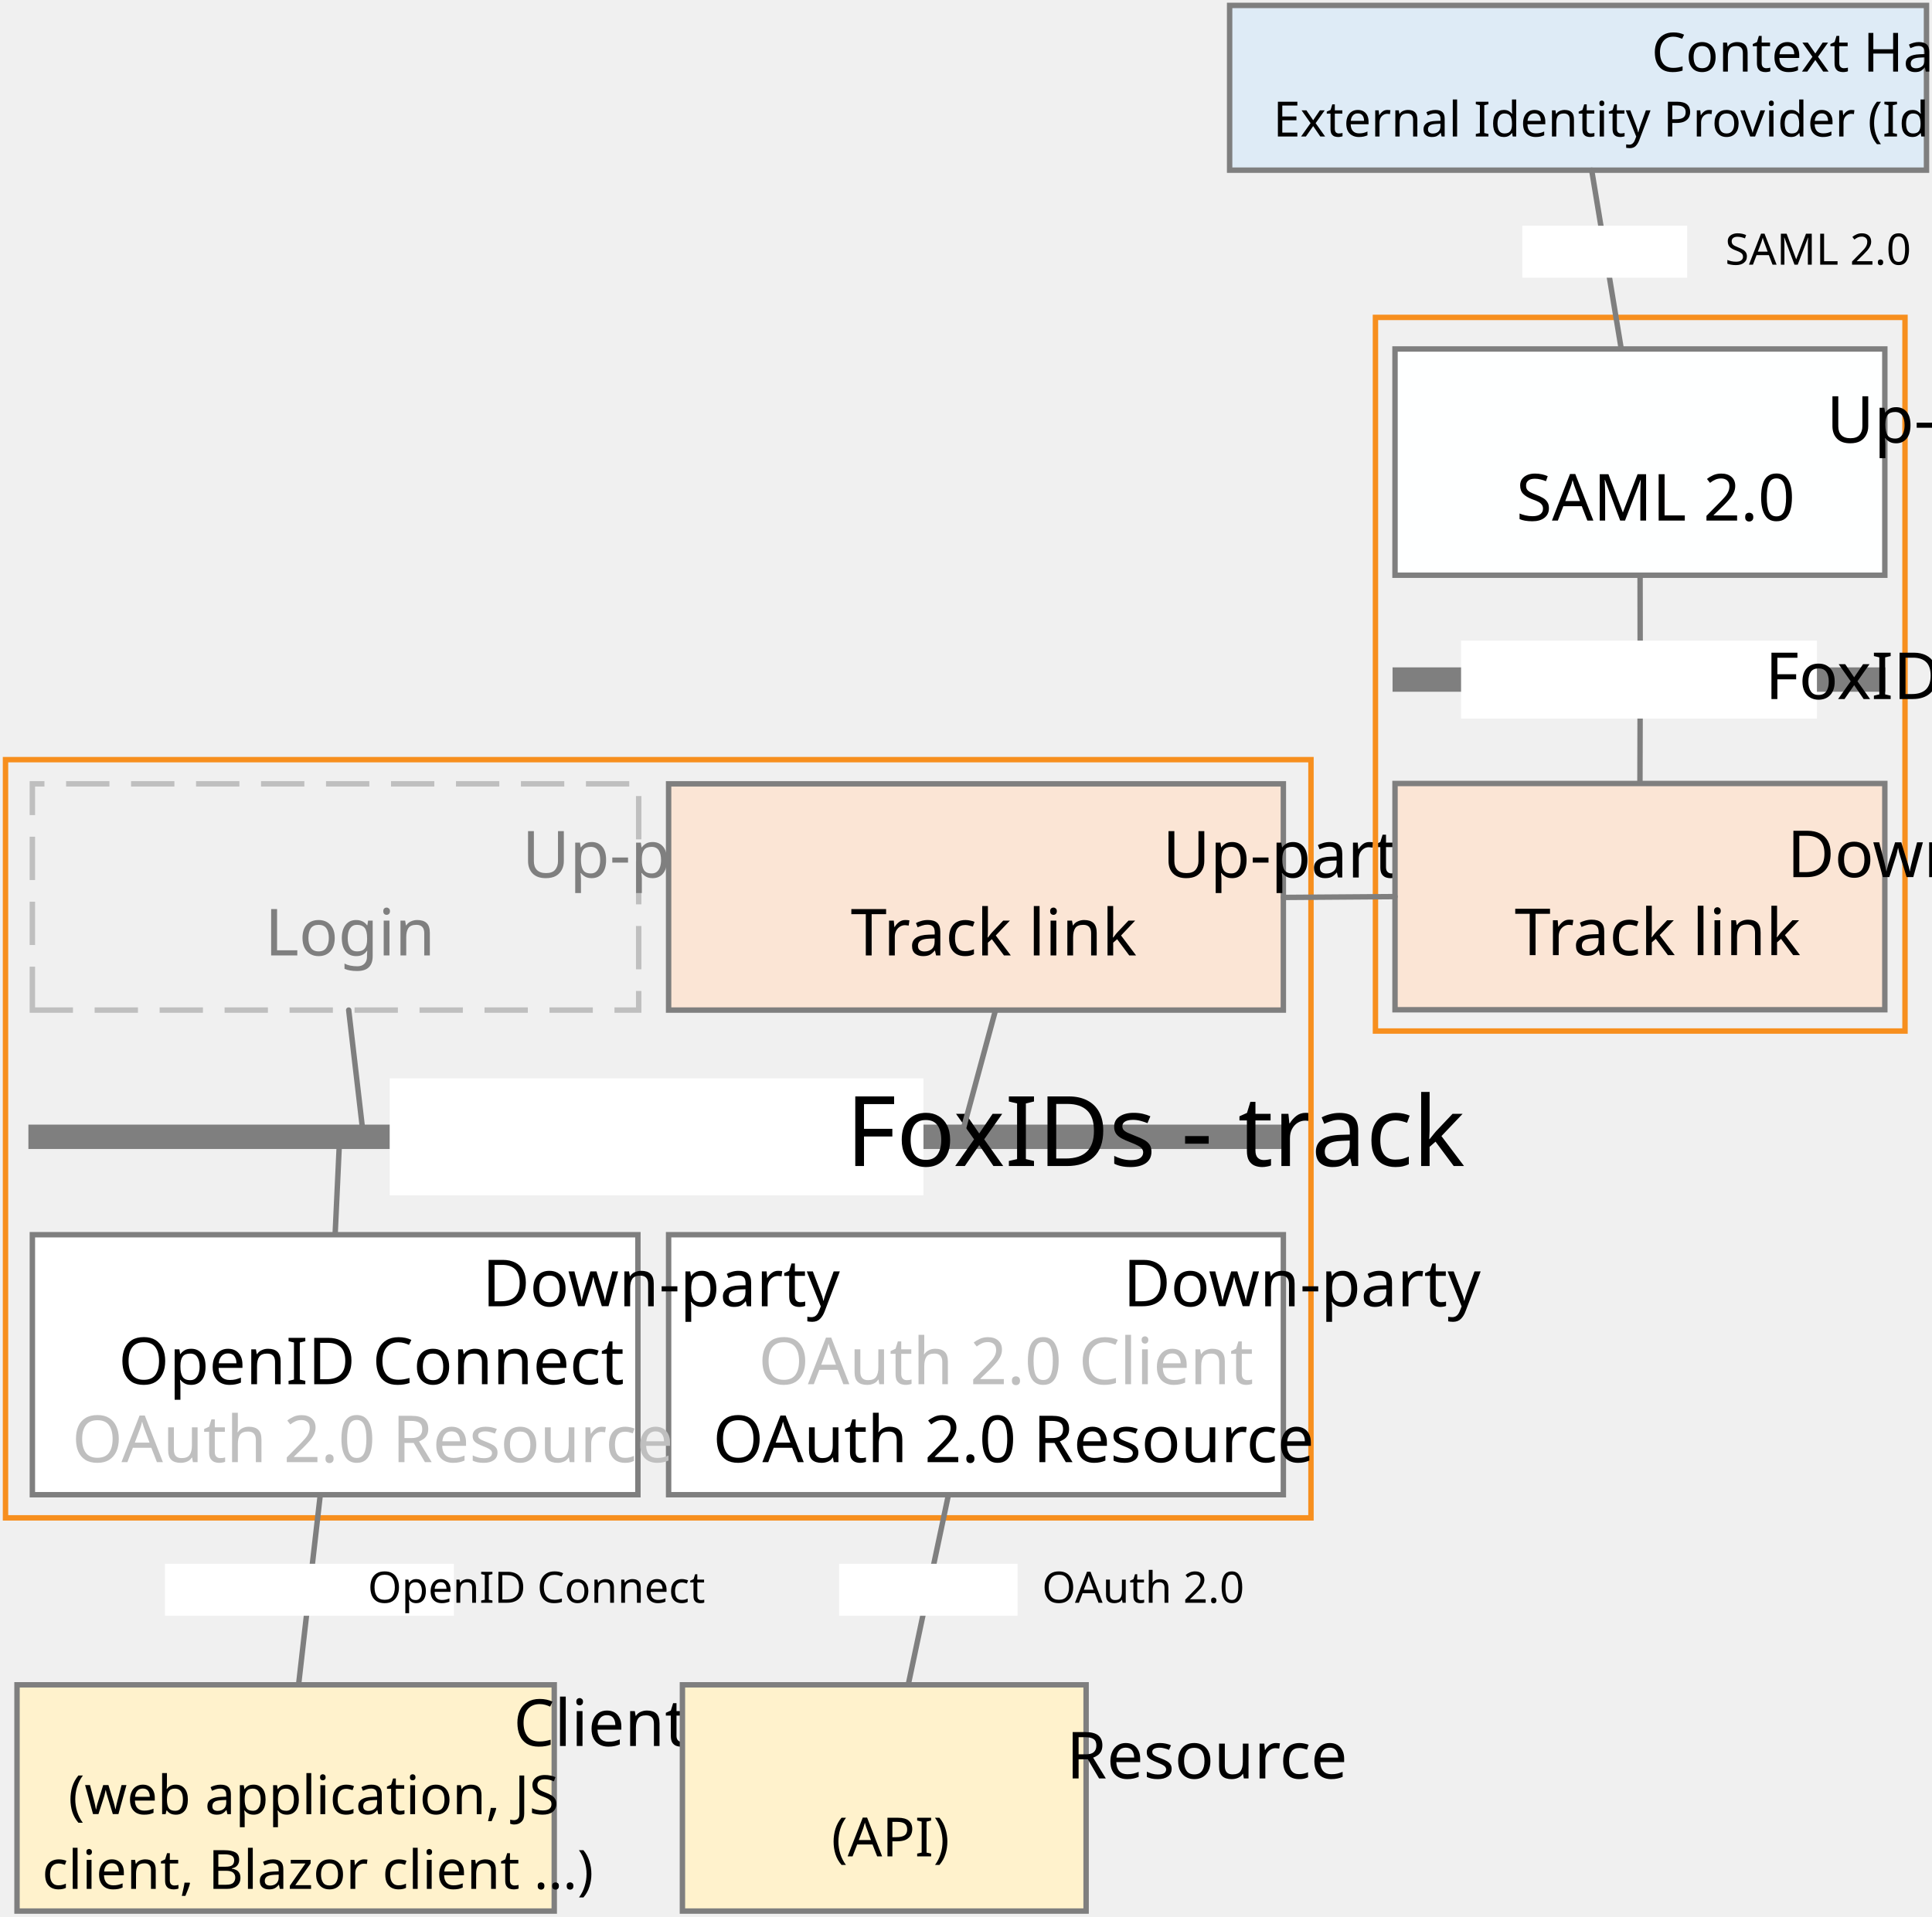
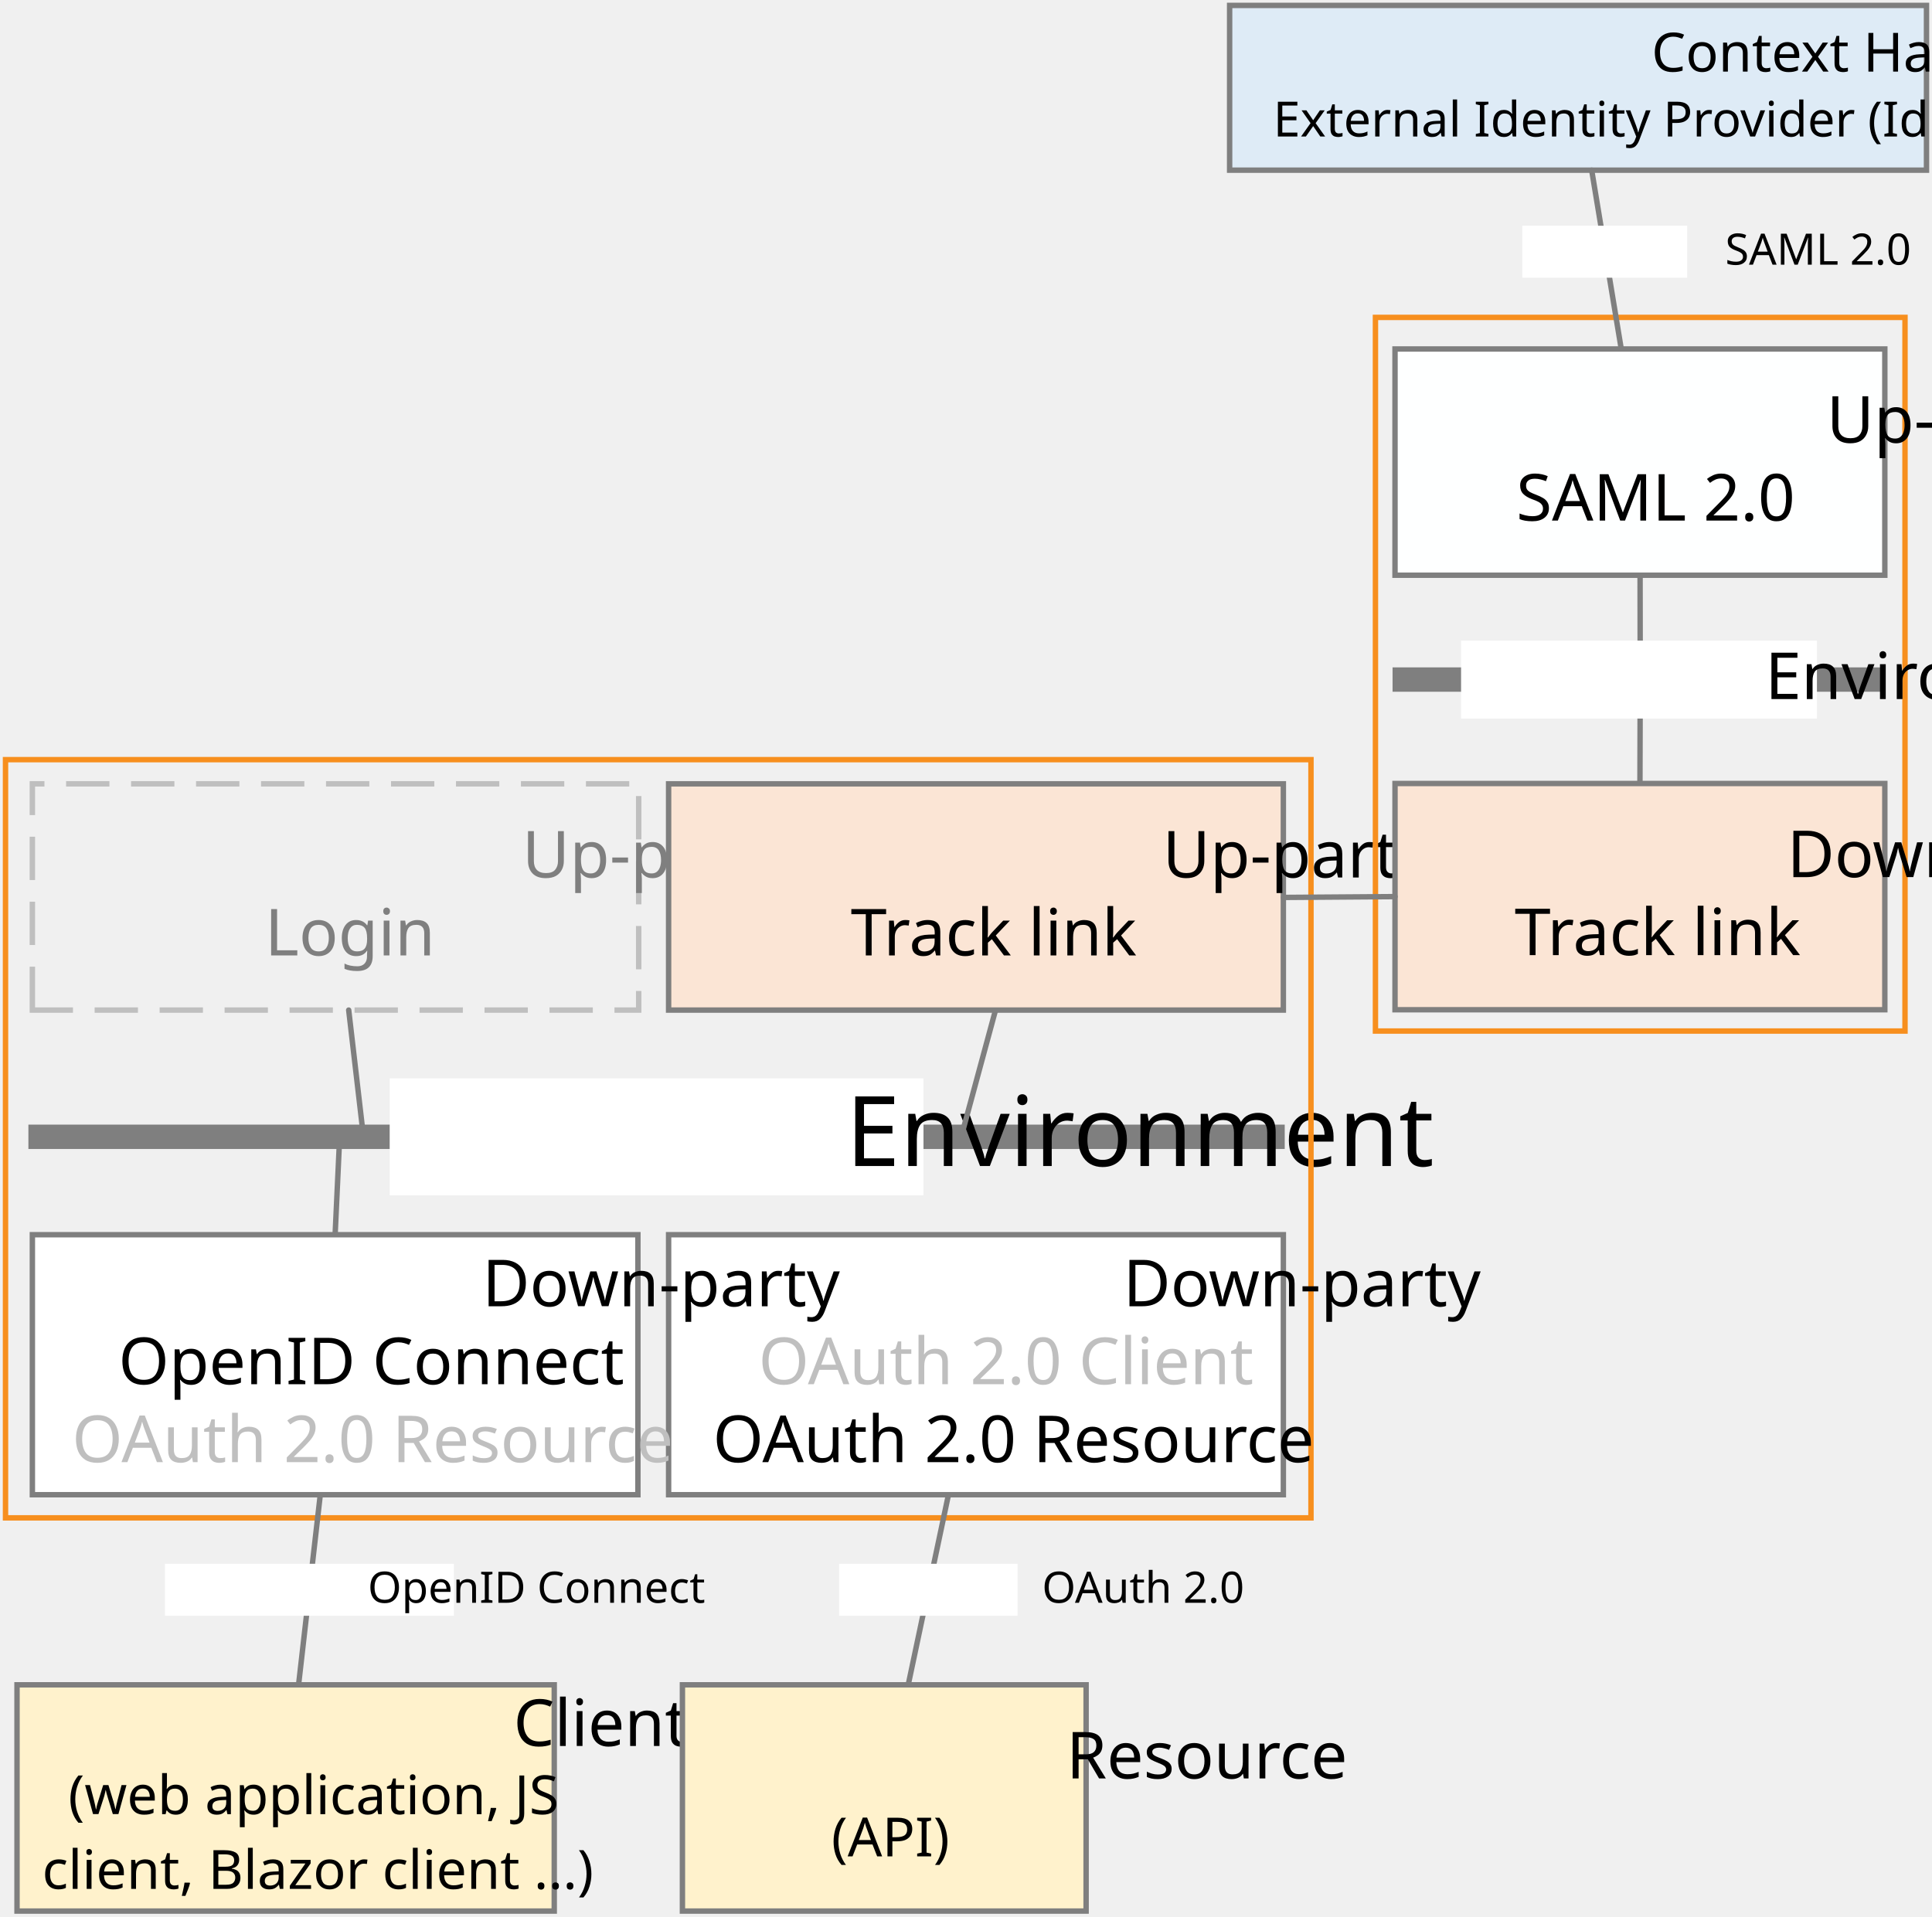
<svg xmlns="http://www.w3.org/2000/svg" xmlns:ns1="http://schemas.microsoft.com/visio/2003/SVGExtensions/" width="4.955in" height="4.916in" viewBox="0 0 356.756 353.981" xml:space="preserve" color-interpolation-filters="sRGB" class="st22">
  <ns1:documentProperties ns1:langID="1033" ns1:metric="true" ns1:viewMarkup="false" />
  <style type="text/css">
	
		.st1 {fill:#4672c4;stroke:#7f7f7f;stroke-width:0.25}
		.st2 {stroke:#7f7f7f;stroke-linecap:round;stroke-linejoin:round;stroke-width:1}
		.st3 {stroke:#7f7f7f;stroke-linecap:butt;stroke-width:4.5}
		.st4 {fill:#ffffff;stroke:none;stroke-linecap:butt;stroke-width:7.2}
		.st5 {fill:#000000;font-family:Calibri;font-size:1.5em}
		.st6 {fill:none;stroke:#f78f1e;stroke-width:1}
		.st7 {fill:#fff2cc;stroke:#7f7f7f;stroke-width:1}
		.st8 {fill:#000000;font-family:Calibri;font-size:1em}
		.st9 {font-size:0.833em}
		.st10 {fill:#000000;font-family:Calibri;font-size:0.667em}
		.st11 {fill:#ffffff;stroke:#7f7f7f;stroke-width:1}
		.st12 {fill:#bfbfbf;font-size:1em}
		.st13 {font-size:1em}
		.st14 {fill:none;stroke:#bfbfbf;stroke-dasharray:7,5;stroke-width:1}
		.st15 {fill:#7f7f7f;font-family:Calibri;font-size:1em}
		.st16 {fill:#fbe5d5;stroke:#7f7f7f;stroke-width:1}
		.st17 {fill:#deebf6;stroke:#7f7f7f;stroke-width:1}
		.st18 {fill:#000000;font-family:Calibri;font-size:0.833em}
		.st19 {font-size:0.9em}
		.st20 {fill:#feffff;stroke:#7f7f7f;stroke-width:1}
		.st21 {fill:#ffffff;stroke:none;stroke-linecap:butt}
		.st22 {fill:none;fill-rule:evenodd;font-size:12px;overflow:visible;stroke-linecap:square;stroke-miterlimit:3}
	
	</style>
  <g ns1:mID="0" ns1:index="1" ns1:groupContext="foregroundPage">
    <ns1:pageProperties ns1:drawingScale="0.0393701" ns1:pageScale="0.0393701" ns1:drawingUnits="24" ns1:shadowOffsetX="8.50394" ns1:shadowOffsetY="-8.50394" />
    <ns1:layer ns1:name="Connector" ns1:index="0" />
    <g id="shape67-1" ns1:mID="67" ns1:groupContext="shape" transform="translate(198.504,-142.6) scale(-1,1)">
      <ns1:userDefs>
        <ns1:ud ns1:nameU="visVersion" ns1:val="VT0(15):26" />
      </ns1:userDefs>
      <rect x="0" y="351.43" width="42.094" height="2.551" class="st1" />
    </g>
    <g id="shape55-3" ns1:mID="55" ns1:groupContext="shape" ns1:layerMember="0" transform="translate(58.5883,-167.414)">
      <path d="M5.79 353.98 L8.38 376.19" class="st2" />
    </g>
    <g id="shape46-6" ns1:mID="46" ns1:groupContext="shape" transform="translate(46.0709,-142.65)">
      <ns1:userDefs>
        <ns1:ud ns1:nameU="visVersion" ns1:val="VT0(15):26" />
      </ns1:userDefs>
      <rect x="0" y="351.43" width="42.094" height="2.551" class="st1" />
    </g>
    <g id="shape53-8" ns1:mID="53" ns1:groupContext="shape" ns1:layerMember="0" transform="translate(5.22873,-136.917)">
      <ns1:textBlock ns1:margins="rect(4,4,4,4)" ns1:tabSpace="42.5197" />
      <ns1:textRect cx="116.007" cy="346.895" width="108.4" height="29.604" />
      <path d="M0 346.89 L232.01 346.89" class="st3" />
      <rect ns1:rectContext="textBkgnd" x="66.718" y="336.095" width="98.578" height="21.6" class="st4" />
      <text x="66.72" y="352.29" class="st5" ns1:langID="1033">
        <ns1:paragraph ns1:horizAlign="1" />
-         <ns1:tabList />FoxIDs - track</text>
+         <ns1:tabList />Environment</text>
    </g>
    <g id="shape1-13" ns1:mID="1" ns1:groupContext="shape" transform="translate(1,-73.6268)">
      <ns1:userDefs>
        <ns1:ud ns1:nameU="visVersion" ns1:val="VT0(15):26" />
      </ns1:userDefs>
      <rect x="0" y="213.937" width="241.087" height="140.044" class="st6" />
    </g>
    <g id="shape4-15" ns1:mID="4" ns1:groupContext="shape" transform="translate(3.12598,-1)">
      <ns1:userDefs>
        <ns1:ud ns1:nameU="visVersion" ns1:val="VT0(15):26" />
      </ns1:userDefs>
      <ns1:textBlock ns1:margins="rect(4,4,4,4)" ns1:tabSpace="42.5197" />
      <ns1:textRect cx="49.606" cy="333.087" width="99.22" height="41.789" />
      <rect x="0" y="312.192" width="99.213" height="41.789" class="st7" />
      <text x="35.51" y="323.49" class="st8" ns1:langID="1033">
        <ns1:paragraph ns1:horizAlign="1" />
        <ns1:tabList />Client <ns1:newlineChar />
        <tspan x="9.46" dy="1.26em" class="st9">(web application, JS </tspan>
        <tspan x="4.65" dy="1.38em" class="st9">client, Blazor client ...)</tspan>
      </text>
    </g>
    <g id="shape5-20" ns1:mID="5" ns1:groupContext="shape" ns1:layerMember="0" transform="translate(64.2116,-77.9007)">
      <ns1:textBlock ns1:margins="rect(4,4,4,4)" ns1:tabSpace="42.5197" />
      <ns1:textRect cx="-7.087" cy="371.537" width="63.18" height="17.604" />
      <path d="M-5.08 353.98 L-9.09 389.09" class="st2" />
      <rect ns1:rectContext="textBkgnd" x="-33.768" y="366.737" width="53.363" height="9.6" class="st4" />
      <text x="-33.77" y="373.94" class="st10" ns1:langID="1033">
        <ns1:paragraph ns1:horizAlign="1" />
        <ns1:tabList />OpenID Connect</text>
    </g>
    <g id="shape6-25" ns1:mID="6" ns1:groupContext="shape" ns1:layerMember="0" transform="translate(178.509,-77.9007)">
      <ns1:textBlock ns1:margins="rect(4,4,4,4)" ns1:tabSpace="42.5197" />
      <ns1:textRect cx="-7.087" cy="371.537" width="42.77" height="17.604" />
      <path d="M-3.37 353.98 L-10.8 389.09" class="st2" />
      <rect ns1:rectContext="textBkgnd" x="-23.561" y="366.737" width="32.949" height="9.6" class="st4" />
      <text x="-23.56" y="373.94" class="st10" ns1:langID="1033">
        <ns1:paragraph ns1:horizAlign="1" />
        <ns1:tabList />OAuth 2.0</text>
    </g>
    <g id="shape7-30" ns1:mID="7" ns1:groupContext="shape" transform="translate(126.008,-1)">
      <ns1:userDefs>
        <ns1:ud ns1:nameU="visVersion" ns1:val="VT0(15):26" />
      </ns1:userDefs>
      <ns1:textBlock ns1:margins="rect(4,4,4,4)" ns1:tabSpace="42.5197" />
      <ns1:textRect cx="37.276" cy="333.087" width="74.56" height="41.789" />
      <rect x="0" y="312.192" width="74.551" height="41.789" class="st7" />
      <text x="14.75" y="329.49" class="st8" ns1:langID="1033">
        <ns1:paragraph ns1:horizAlign="1" />
        <ns1:tabList />Resource <ns1:newlineChar />
        <tspan x="27.51" dy="1.44em" class="st9">(API)</tspan>
      </text>
    </g>
    <g id="shape3-34" ns1:mID="3" ns1:groupContext="shape" transform="translate(123.457,-77.9007)">
      <ns1:userDefs>
        <ns1:ud ns1:nameU="visVersion" ns1:val="VT0(15):26" />
      </ns1:userDefs>
      <ns1:textBlock ns1:margins="rect(4,4,4,4)" ns1:tabSpace="42.5197" />
      <ns1:textRect cx="56.764" cy="329.969" width="113.53" height="48.025" />
      <rect x="0" y="305.956" width="113.528" height="48.025" class="st11" />
      <text x="27.79" y="319.17" class="st8" ns1:langID="1033">
        <ns1:paragraph ns1:horizAlign="1" />
        <ns1:tabList />Down-party <ns1:newlineChar />
        <tspan x="16.59" dy="1.2em" class="st12">OAuth 2.0 Client<ns1:newlineChar />
        </tspan>
        <tspan x="8.17" dy="1.2em" class="st13">OAuth 2.0 Resource</tspan>
      </text>
    </g>
    <g id="shape49-39" ns1:mID="49" ns1:groupContext="shape" ns1:layerMember="0" transform="translate(69.3504,-142.65)">
      <path d="M-6.7 353.98 L-7.48 370.71" class="st2" />
    </g>
    <g id="shape2-42" ns1:mID="2" ns1:groupContext="shape" transform="translate(5.96063,-77.9007)">
      <ns1:userDefs>
        <ns1:ud ns1:nameU="visVersion" ns1:val="VT0(15):26" />
      </ns1:userDefs>
      <ns1:textBlock ns1:margins="rect(4,4,4,4)" ns1:tabSpace="42.5197" />
      <ns1:textRect cx="55.913" cy="329.969" width="111.83" height="48.025" />
      <rect x="0" y="305.956" width="111.827" height="48.025" class="st11" />
      <text x="26.94" y="319.17" class="st8" ns1:langID="1033">
        <ns1:paragraph ns1:horizAlign="1" />
        <ns1:tabList />Down-party <ns1:newlineChar />
        <tspan x="15.89" dy="1.2em" class="st13">OpenID Connect<ns1:newlineChar />
        </tspan>
        <tspan x="7.32" dy="1.2em" class="st12">OAuth 2.0 Resource</tspan>
      </text>
    </g>
    <g id="shape29-47" ns1:mID="29" ns1:groupContext="shape" transform="translate(5.96064,-167.414)">
      <ns1:userDefs>
        <ns1:ud ns1:nameU="visVersion" ns1:val="VT0(15):26" />
      </ns1:userDefs>
      <ns1:textBlock ns1:margins="rect(4,4,4,4)" ns1:tabSpace="42.5197" />
      <ns1:textRect cx="55.984" cy="333.087" width="111.97" height="41.789" />
      <path d="M0 353.98 L111.97 353.98 L111.97 312.19 L0 312.19 L0 353.98 Z" class="st14" />
      <text x="34.3" y="329.49" class="st15" ns1:langID="1033">
        <ns1:paragraph ns1:horizAlign="1" />
        <ns1:tabList />Up-party <ns1:newlineChar />
        <tspan x="42.94" dy="1.2em" class="st13">Login</tspan>
      </text>
    </g>
    <g id="shape71-51" ns1:mID="71" ns1:groupContext="shape" ns1:layerMember="0" transform="translate(187.898,-167.363)">
      <path d="M-4.08 353.98 L-10.1 376.19" class="st2" />
    </g>
    <g id="shape12-54" ns1:mID="12" ns1:groupContext="shape" transform="translate(123.457,-167.414)">
      <ns1:userDefs>
        <ns1:ud ns1:nameU="visVersion" ns1:val="VT0(15):26" />
      </ns1:userDefs>
      <ns1:textBlock ns1:margins="rect(4,4,4,4)" ns1:tabSpace="42.5197" />
      <ns1:textRect cx="56.764" cy="333.087" width="113.53" height="41.789" />
      <rect x="0" y="312.192" width="113.528" height="41.789" class="st16" />
      <text x="35.08" y="329.49" class="st8" ns1:langID="1033">
        <ns1:paragraph ns1:horizAlign="1" />
        <ns1:tabList />Up-party <ns1:newlineChar />
        <tspan x="33.62" dy="1.2em" class="st13" ns1:langID="2057">Track link</tspan>
      </text>
    </g>
    <g id="shape86-58" ns1:mID="86" ns1:groupContext="shape" transform="translate(253.992,-163.545)">
      <ns1:userDefs>
        <ns1:ud ns1:nameU="visVersion" ns1:val="VT0(15):26" />
      </ns1:userDefs>
      <rect x="0" y="222.17" width="97.795" height="131.811" class="st6" />
    </g>
    <g id="shape87-60" ns1:mID="87" ns1:groupContext="shape" transform="translate(227.063,-322.55)">
      <ns1:userDefs>
        <ns1:ud ns1:nameU="visVersion" ns1:val="VT0(15):26" />
      </ns1:userDefs>
      <ns1:textBlock ns1:margins="rect(4,4,4,4)" ns1:tabSpace="42.5197" />
      <ns1:textRect cx="64.347" cy="338.765" width="128.7" height="30.431" />
      <rect x="0" y="323.55" width="128.693" height="30.431" class="st17" />
      <text x="31.14" y="335.77" class="st18" ns1:langID="2057">
        <ns1:paragraph ns1:horizAlign="1" />
        <ns1:tabList />Context Handler<ns1:newlineChar />
        <tspan x="8.04" dy="1.333em" class="st19" ns1:langID="1033">External Identity Provider (IdP)</tspan>
      </text>
    </g>
    <g id="shape88-64" ns1:mID="88" ns1:groupContext="shape" ns1:layerMember="0" transform="translate(289.566,-322.55)">
      <ns1:textBlock ns1:margins="rect(4,4,4,4)" ns1:tabSpace="42.5197" />
      <ns1:textRect cx="6.775" cy="369.044" width="40.26" height="17.604" />
      <path d="M4.36 353.98 L9.82 387.01" class="st2" />
      <rect ns1:rectContext="textBkgnd" x="-8.448" y="364.244" width="30.445" height="9.6" class="st4" />
      <text x="-8.45" y="371.44" class="st10" ns1:langID="1033">
        <ns1:paragraph ns1:horizAlign="1" />
        <ns1:tabList />SAML 2.0</text>
    </g>
    <g id="shape89-69" ns1:mID="89" ns1:groupContext="shape" ns1:layerMember="0" transform="translate(309.948,-229.451)">
      <path d="M-7.06 353.98 L-7.11 374.17" class="st2" />
    </g>
    <g id="shape90-72" ns1:mID="90" ns1:groupContext="shape" transform="translate(257.606,-167.476)">
      <ns1:userDefs>
        <ns1:ud ns1:nameU="visVersion" ns1:val="VT0(15):26" />
      </ns1:userDefs>
      <ns1:textBlock ns1:margins="rect(4,4,4,4)" ns1:tabSpace="42.5197" />
      <ns1:textRect cx="45.227" cy="333.087" width="90.46" height="41.789" />
      <rect x="0" y="312.192" width="90.455" height="41.789" class="st16" />
      <text x="16.25" y="329.49" class="st8" ns1:langID="1033">
        <ns1:paragraph ns1:horizAlign="1" />
        <ns1:tabList />Down-party <ns1:newlineChar />
        <tspan x="22.08" dy="1.2em" class="st13" ns1:langID="2057">Track link</tspan>
      </text>
    </g>
    <g id="shape91-76" ns1:mID="91" ns1:groupContext="shape" ns1:layerMember="0" transform="translate(295.788,-251.419)">
      <path d="M7.07 353.98 L7.1 377.39" class="st2" />
    </g>
    <g id="shape92-79" ns1:mID="92" ns1:groupContext="shape" transform="translate(257.606,-247.734)">
      <ns1:userDefs>
        <ns1:ud ns1:nameU="visVersion" ns1:val="VT0(15):26" />
      </ns1:userDefs>
      <ns1:textBlock ns1:margins="rect(4,4,4,4)" ns1:tabSpace="42.5197" />
      <ns1:textRect cx="45.227" cy="333.087" width="90.46" height="41.789" />
      <rect x="0" y="312.192" width="90.455" height="41.789" class="st20" />
      <text x="23.54" y="329.49" class="st8" ns1:langID="1033">
        <ns1:paragraph ns1:horizAlign="1" />
        <ns1:tabList />Up-party <ns1:newlineChar />
        <tspan x="22.39" dy="1.2em" class="st13" ns1:langID="2057">SAML 2.0</tspan>
      </text>
    </g>
    <g id="shape93-83" ns1:mID="93" ns1:groupContext="shape" ns1:layerMember="0" transform="translate(257.154,-221.372)">
      <ns1:textBlock ns1:margins="rect(4,4,4,4)" ns1:tabSpace="42.5197" />
      <ns1:textRect cx="45.51" cy="346.895" width="75.08" height="22.404" />
      <path d="M0 346.89 L91.02 346.89" class="st3" />
      <rect ns1:rectContext="textBkgnd" x="12.65" y="339.695" width="65.719" height="14.4" class="st21" />
      <text x="12.65" y="350.49" class="st8" ns1:langID="1033">
        <ns1:paragraph ns1:horizAlign="1" />
-         <ns1:tabList />FoxIDs - track</text>
+         <ns1:tabList />Environment</text>
    </g>
    <g id="shape94-88" ns1:mID="94" ns1:groupContext="shape" ns1:layerMember="0" transform="translate(236.984,-181.212)">
      <path d="M0 346.97 L20.62 346.82" class="st2" />
    </g>
  </g>
</svg>
